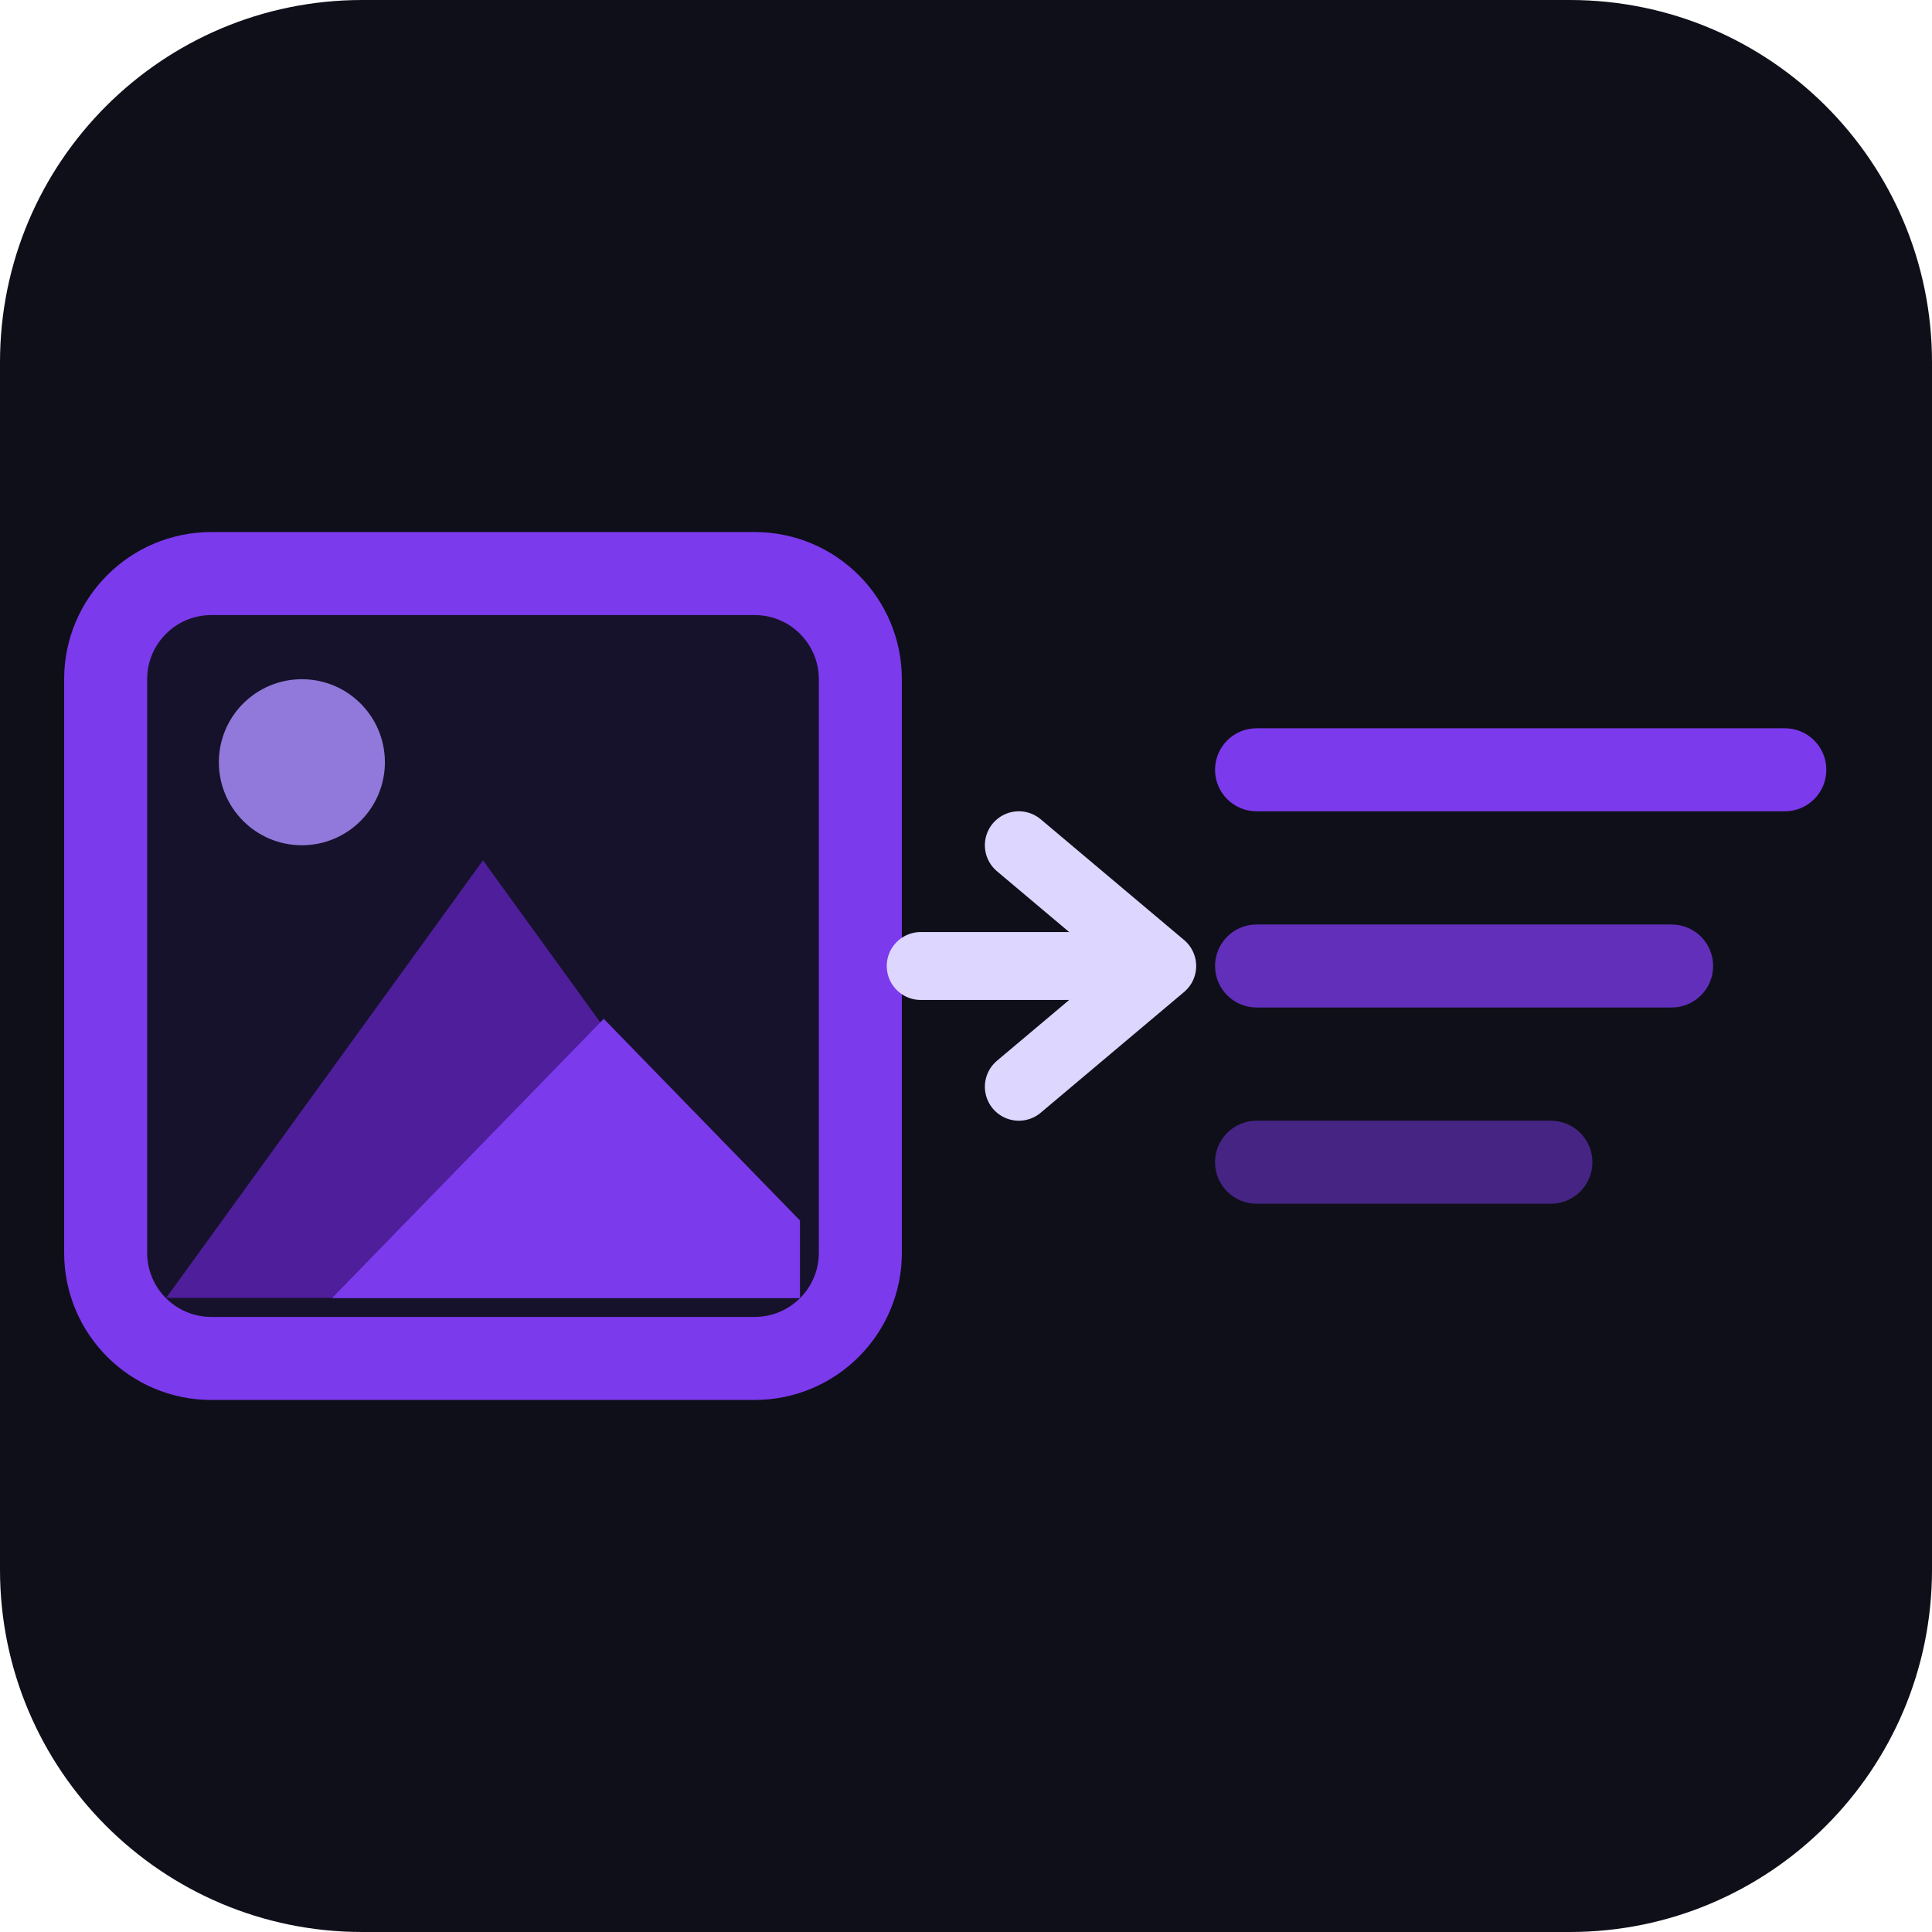
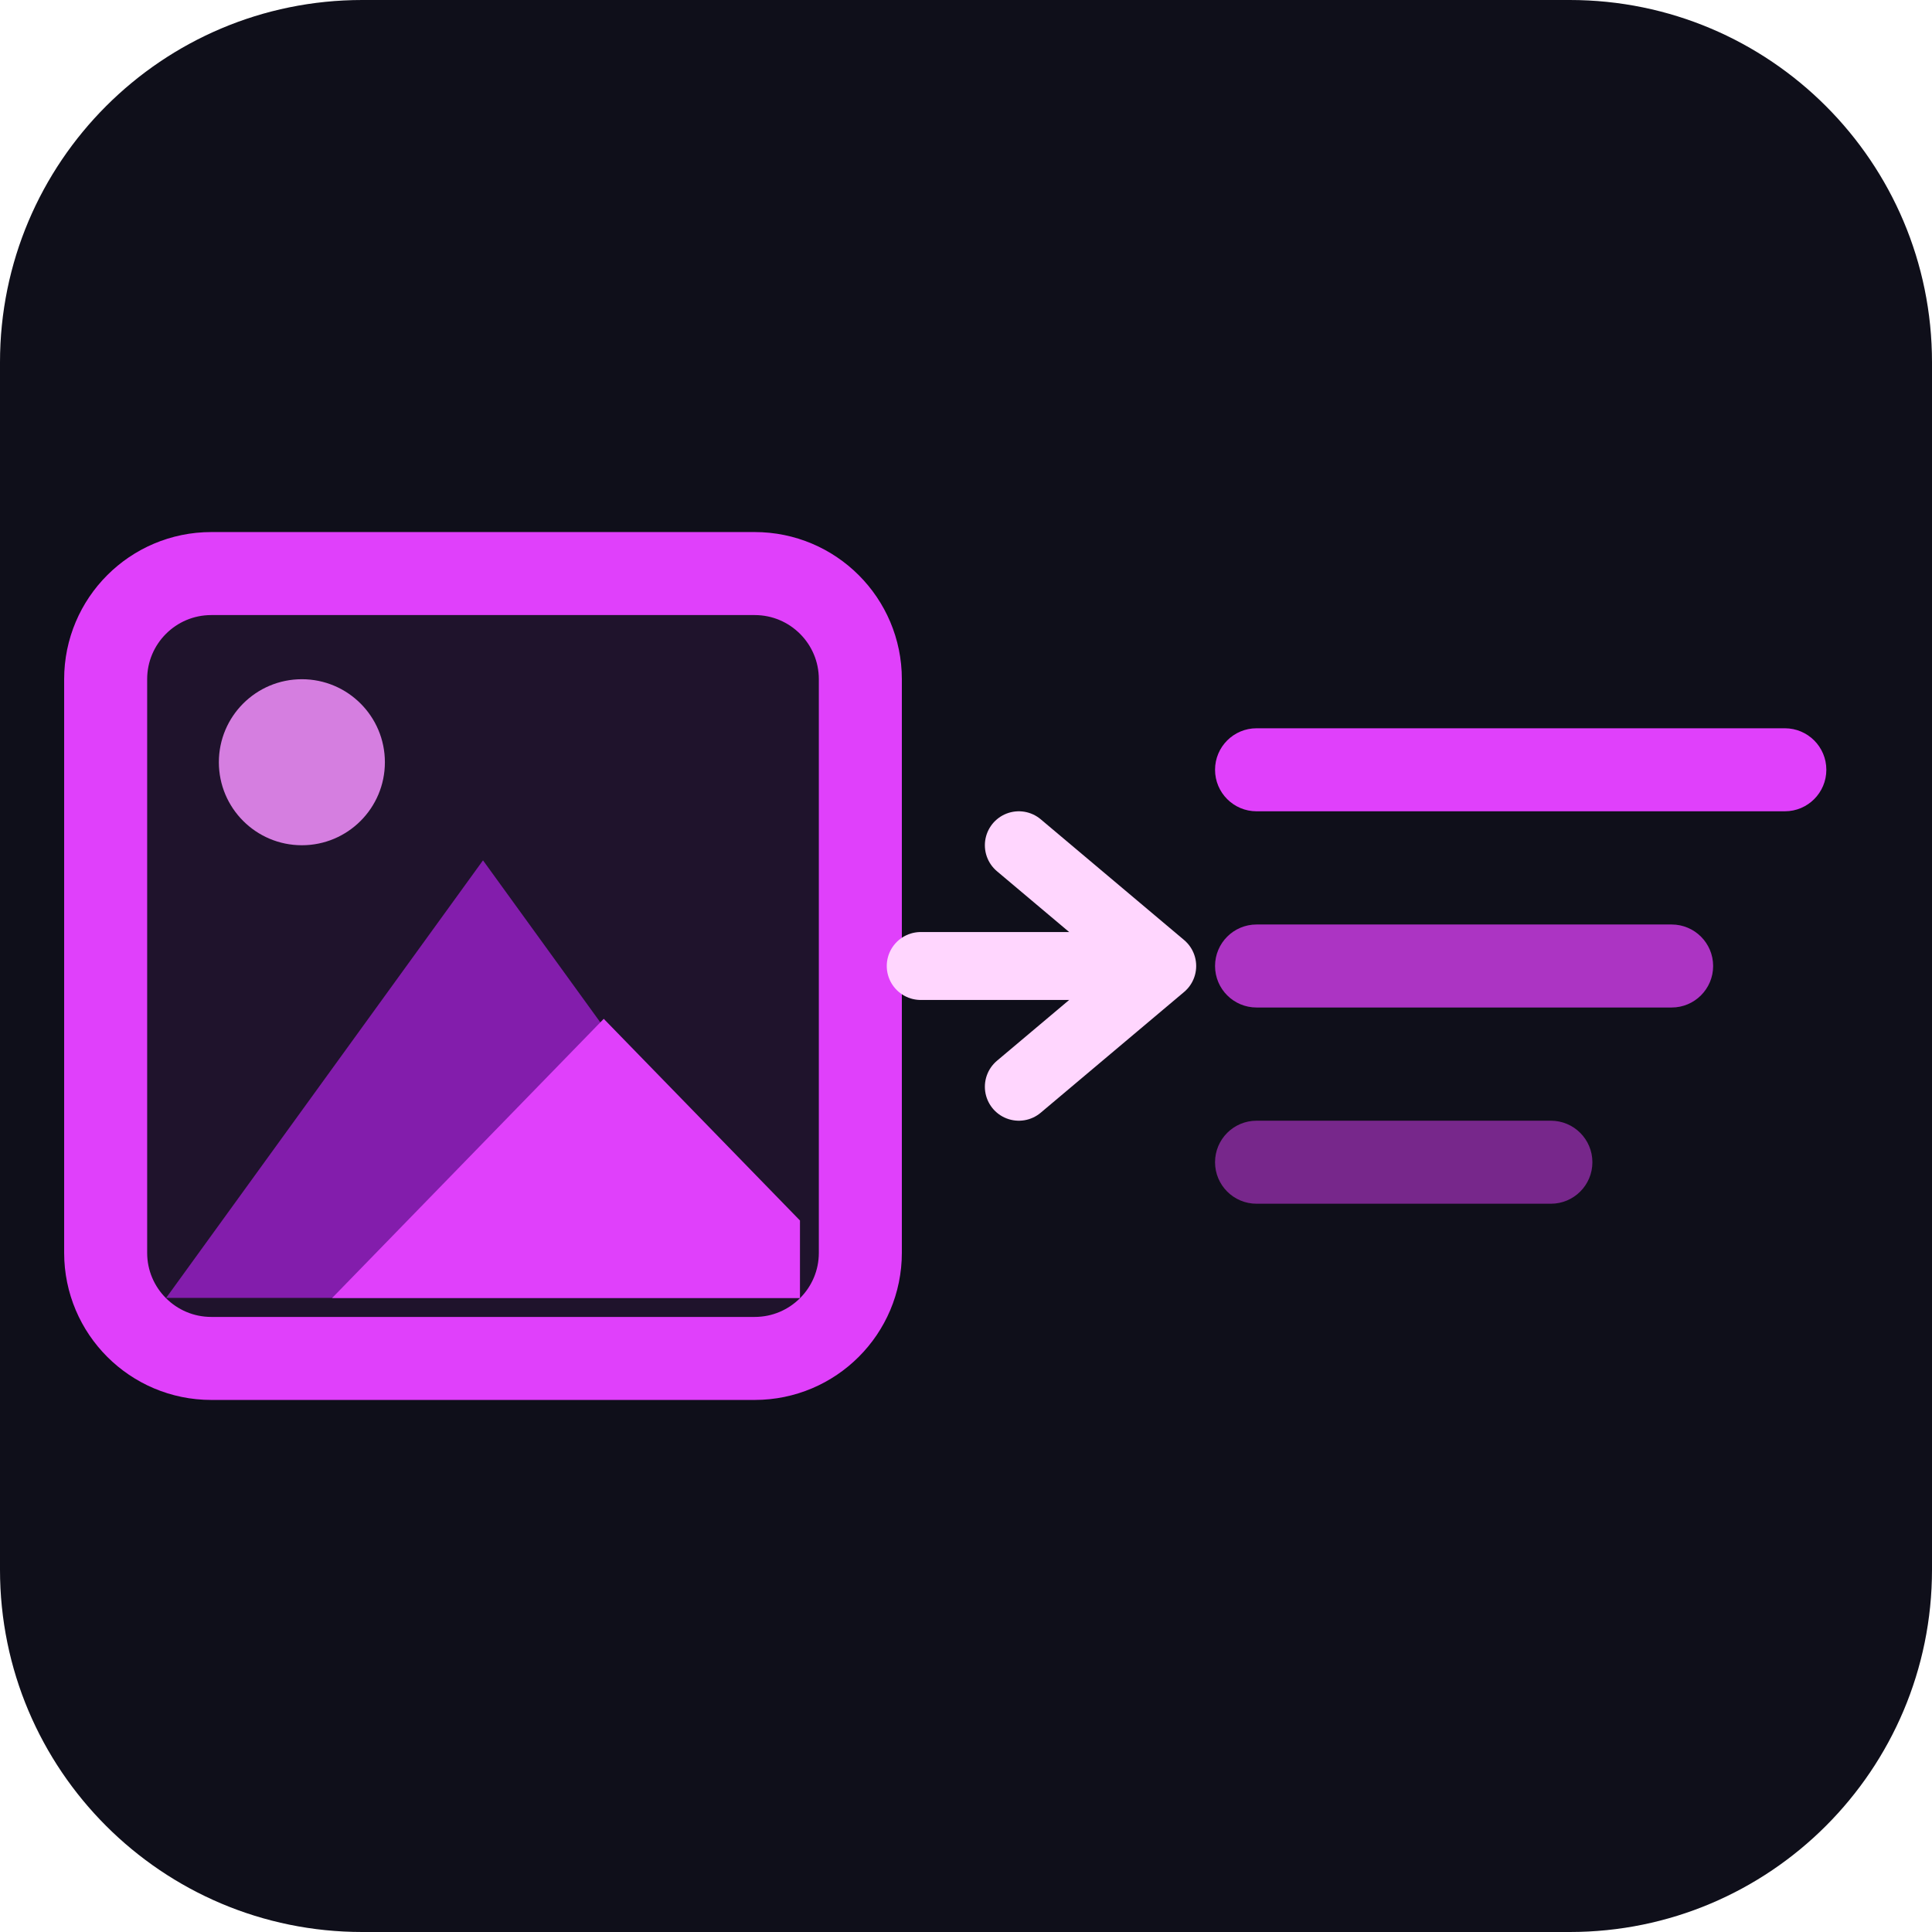
<svg xmlns="http://www.w3.org/2000/svg" viewBox="0 0 512 512">
  <defs>
    <clipPath id="fc">
      <rect x="44" y="168" width="168" height="176" />
    </clipPath>
  </defs>
  <rect width="512" height="512" rx="96" fill="#0F0F1A" />
-   <rect x="28" y="152" width="200" height="208" rx="28" stroke="#7C3AED" stroke-width="22" fill="rgba(124,58,237,0.08)" />
+   <rect x="28" y="152" width="200" height="208" rx="28" stroke="#e040fb" stroke-width="22" fill="rgba(224,64,251,0.08)" />
  <g clip-path="url(#fc)">
-     <path d="M44 344 L128 228 L212 344Z" fill="#5B21B6" opacity="0.8" />
-     <path d="M88 344 L160 270 L232 344Z" fill="#7C3AED" />
-     <circle cx="80" cy="202" r="22" fill="#A78BFA" opacity="0.85" />
+     <path d="M44 344 L128 228 L212 344Z" fill="#9c1fcc" opacity="0.8" />
+     <path d="M88 344 L160 270 L232 344Z" fill="#e040fb" />
+     <circle cx="80" cy="202" r="22" fill="#f590ff" opacity="0.85" />
  </g>
-   <path d="M244 256 L292 256" stroke="#DDD6FE" stroke-width="18" stroke-linecap="round" />
-   <path d="M270 224 L308 256 L270 288" stroke="#DDD6FE" stroke-width="18" stroke-linecap="round" stroke-linejoin="round" fill="none" />
-   <rect x="322" y="193" width="162" height="22" rx="11" fill="#7C3AED" />
-   <rect x="322" y="245" width="132" height="22" rx="11" fill="#7C3AED" opacity="0.75" />
-   <rect x="322" y="297" width="100" height="22" rx="11" fill="#7C3AED" opacity="0.5" />
+   <path d="M244 256 L292 256" stroke="#ffd6fe" stroke-width="18" stroke-linecap="round" />
+   <path d="M270 224 L308 256 L270 288" stroke="#ffd6fe" stroke-width="18" stroke-linecap="round" stroke-linejoin="round" fill="none" />
+   <rect x="322" y="193" width="162" height="22" rx="11" fill="#e040fb" />
+   <rect x="322" y="245" width="132" height="22" rx="11" fill="#e040fb" opacity="0.75" />
+   <rect x="322" y="297" width="100" height="22" rx="11" fill="#e040fb" opacity="0.5" />
</svg>
